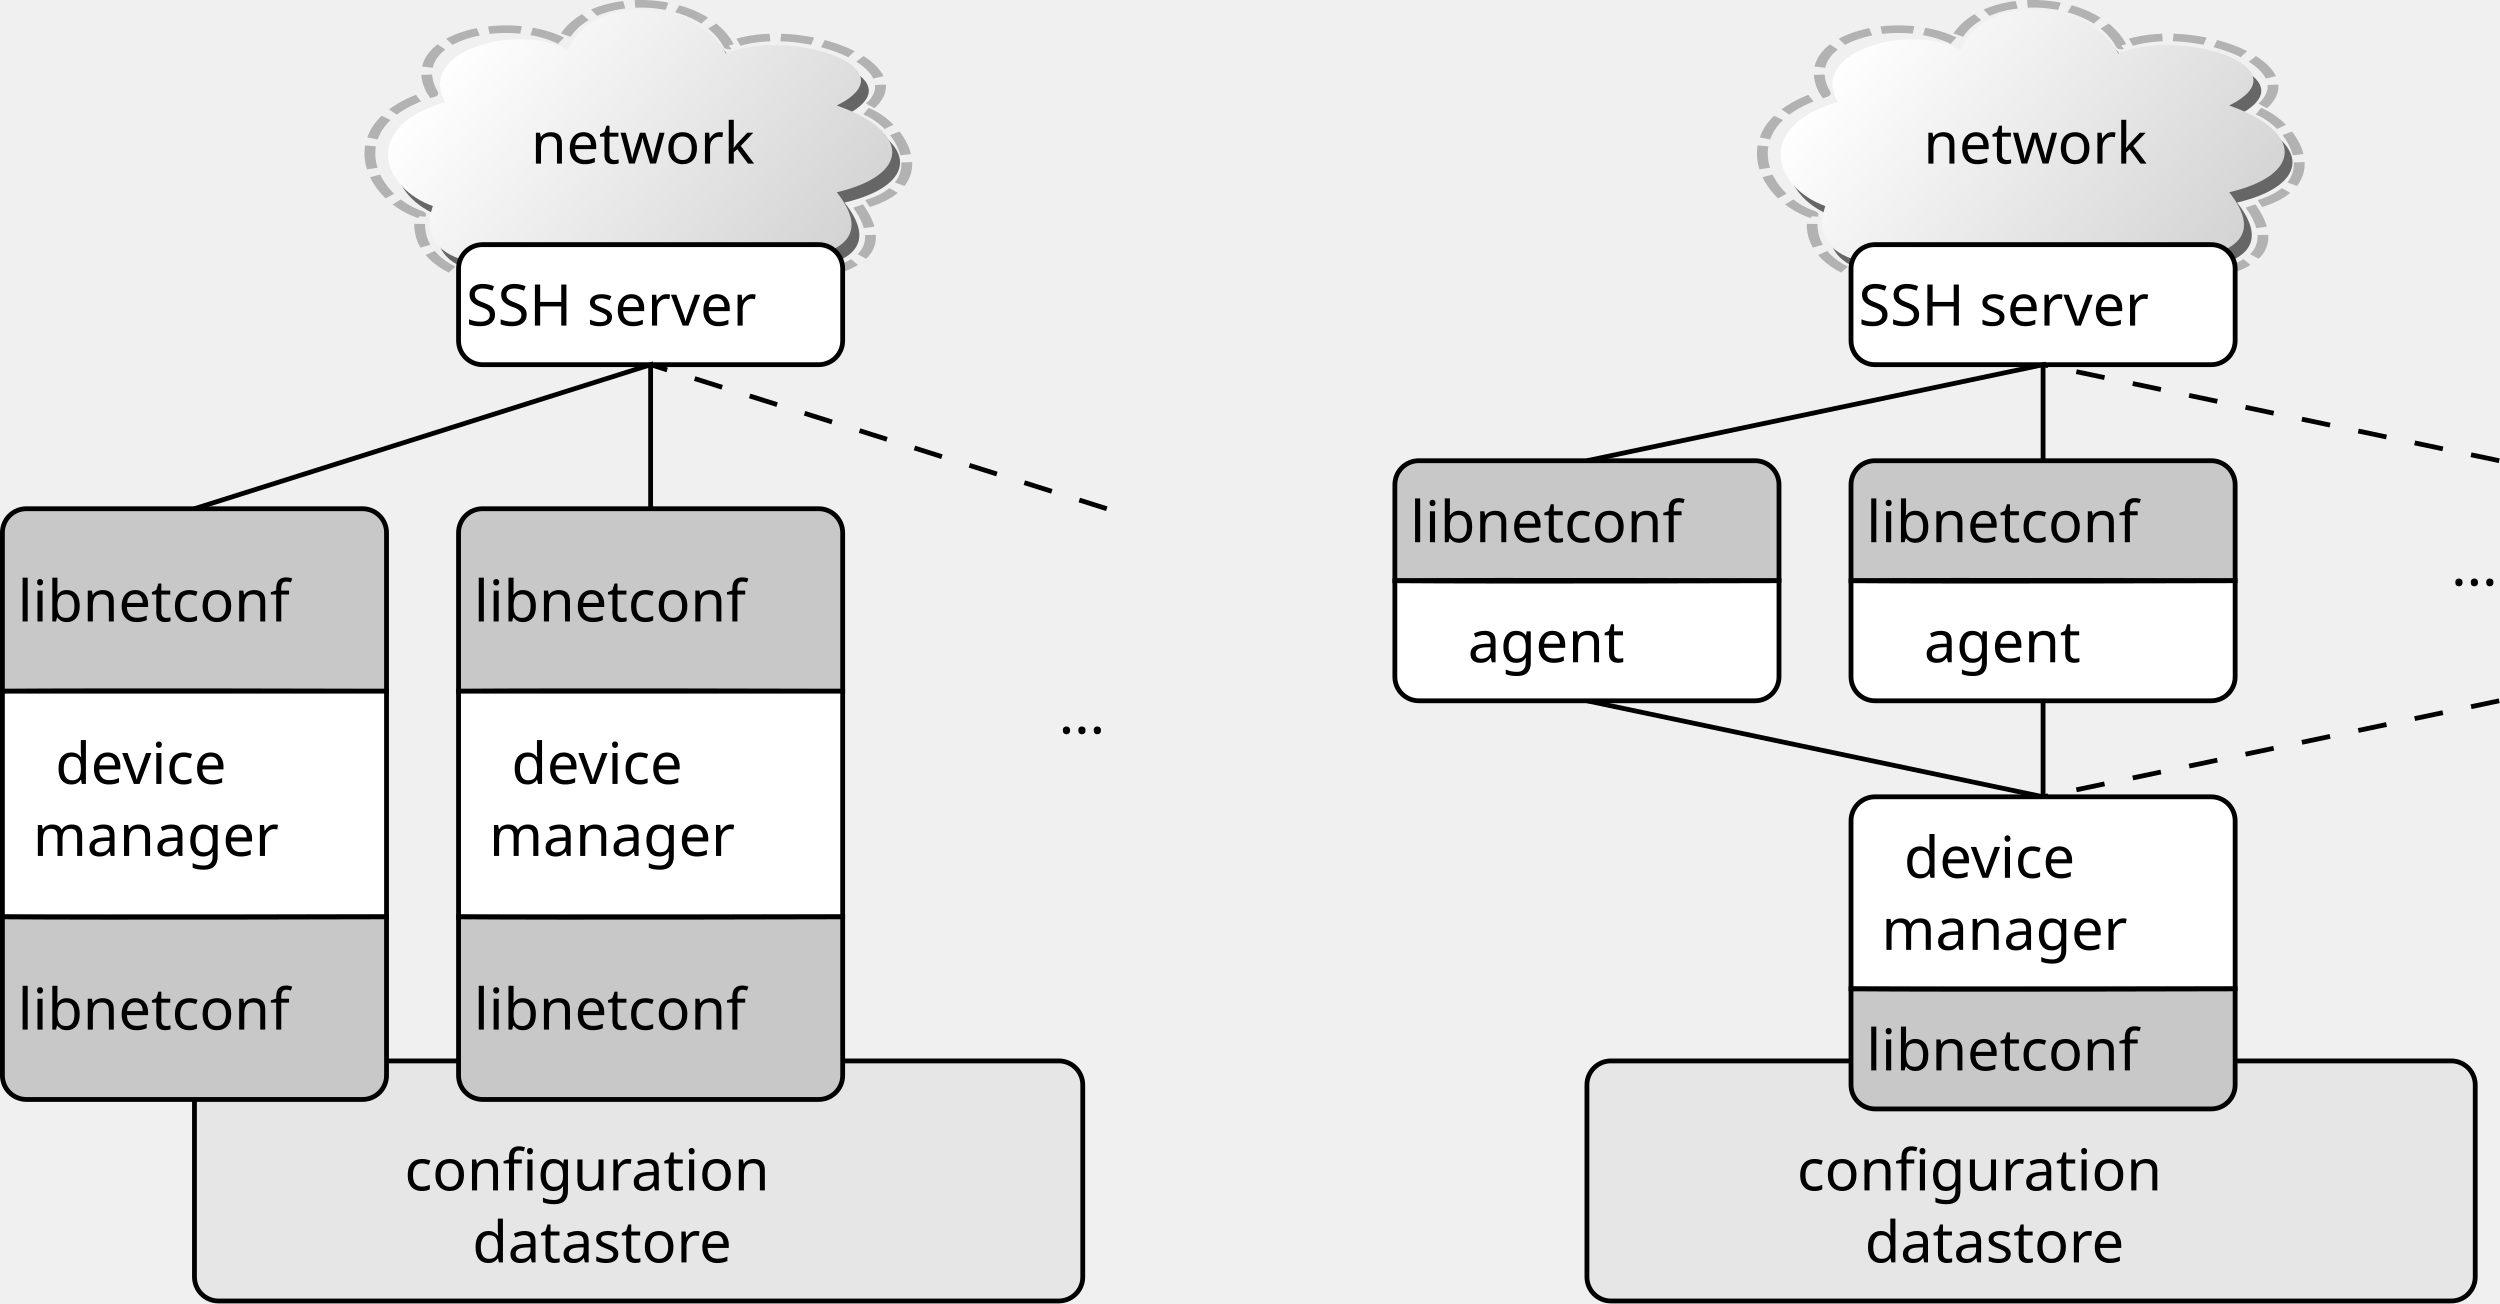
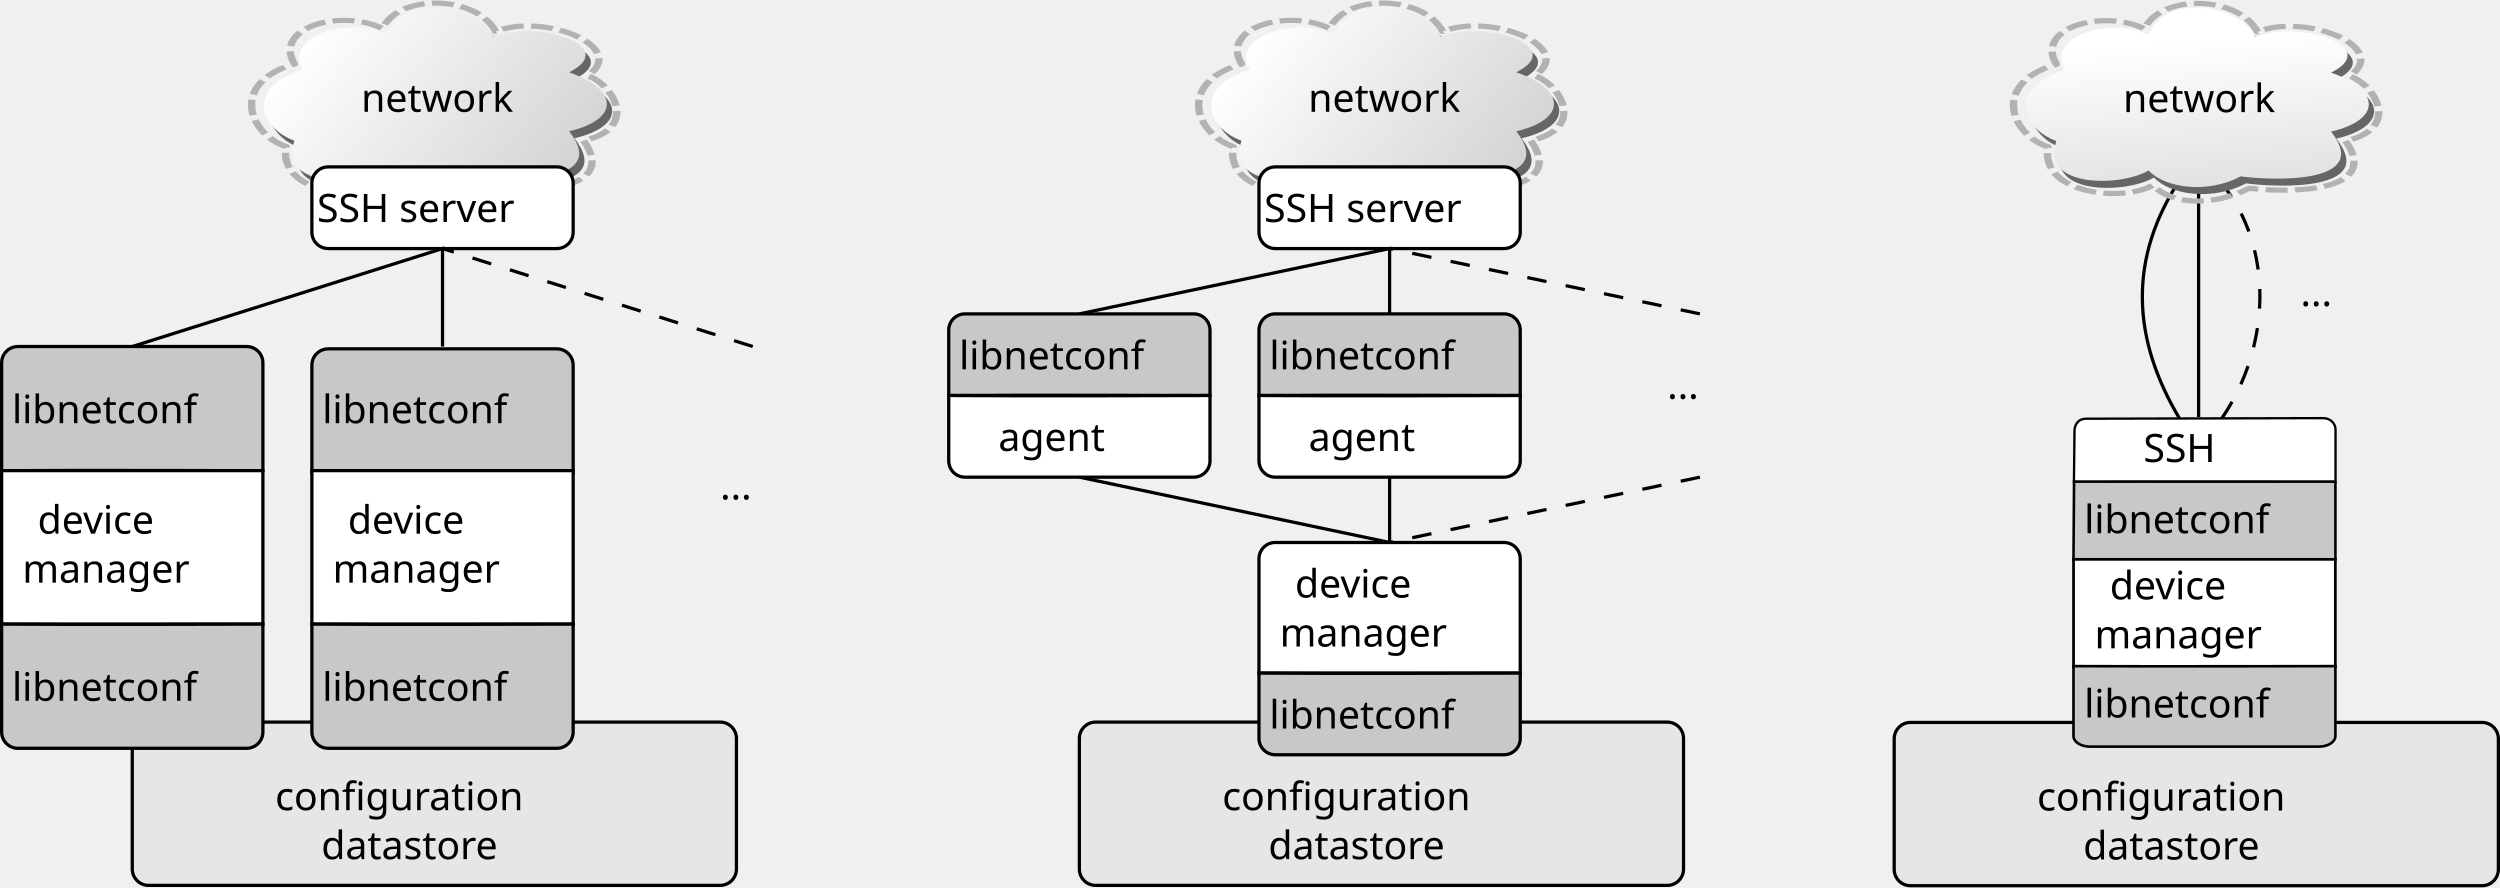
- <svg xmlns="http://www.w3.org/2000/svg" xmlns:xlink="http://www.w3.org/1999/xlink" width="520.66" height="271.461" id="svg2" version="1.1">
+ <svg xmlns="http://www.w3.org/2000/svg" xmlns:xlink="http://www.w3.org/1999/xlink" width="765.5" height="271.708" id="svg2" version="1.1">
  <defs id="defs3">
    <linearGradient id="linearGradient5705">
      <stop style="stop-color:#d3d3d3;stop-opacity:1;" offset="0" id="stop5707" />
      <stop style="stop-color:#ffffff;stop-opacity:1;" offset="1" id="stop5709" />
    </linearGradient>
    <radialGradient xlink:href="#linearGradient7555" id="radialGradient7561" cx="24.25" cy="99.25" fx="24.25" fy="99.25" r="40.25" gradientTransform="matrix(1,0,0,0.217391,0,95.67391)" gradientUnits="userSpaceOnUse" />
    <linearGradient xlink:href="#linearGradient7529" id="linearGradient7553" gradientUnits="userSpaceOnUse" x1="39.812" y1="71.043" x2="39.812" y2="75.247" />
    <linearGradient xlink:href="#linearGradient5983" id="linearGradient7551" gradientUnits="userSpaceOnUse" x1="6.344" y1="72.25" x2="45.656" y2="72.25" />
    <linearGradient xlink:href="#linearGradient7529" id="linearGradient7535" x1="39.812" y1="71.043" x2="39.812" y2="75.247" gradientUnits="userSpaceOnUse" />
    <linearGradient xlink:href="#linearGradient5983" id="linearGradient5989" x1="6.344" y1="72.25" x2="45.656" y2="72.25" gradientUnits="userSpaceOnUse" />
    <linearGradient id="WhiteTransparent">
      <stop id="stopWhiteFull" offset="0" style="stop-color:#ffffff;stop-opacity:1;" />
      <stop id="stopWhiteTransparent" offset="1" style="stop-color:#ffffff;stop-opacity:0;" />
    </linearGradient>
    <linearGradient id="TransparentWhite">
      <stop id="stopwhitefull" offset="0" style="stop-color:#ffffff;stop-opacity:0;" />
      <stop id="stopwhitetransparent" offset="1" style="stop-color:#ffffff;stop-opacity:1;" />
    </linearGradient>
    <linearGradient id="linearGradient3057">
      <stop id="stop3058" offset="0" style="stop-color:#000000;stop-opacity:0.192;" />
      <stop id="stop3059" offset="0.342" style="stop-color:#000000;stop-opacity:0.141;" />
      <stop id="stop3060" offset="1" style="stop-color:#ffffff;stop-opacity:0;" />
    </linearGradient>
    <linearGradient id="linearGradient2363">
      <stop id="stop2364" offset="0" style="stop-color:#ffffff;stop-opacity:0;" />
      <stop id="stop2365" offset="1" style="stop-color:#ffffff;stop-opacity:1;" />
    </linearGradient>
    <linearGradient id="linearGradient2372">
      <stop id="stop2373" offset="0" style="stop-color:#000000;stop-opacity:0.471;" />
      <stop id="stop2374" offset="1" style="stop-color:#000000;stop-opacity:0;" />
    </linearGradient>
    <linearGradient id="linearGradient2347">
      <stop id="stop2348" offset="0" style="stop-color:#ffffff;stop-opacity:0;" />
      <stop id="stop2349" offset="1" style="stop-color:#ffffff;stop-opacity:0.471;" />
    </linearGradient>
    <linearGradient id="linearGradient2341">
      <stop id="stop2342" offset="0" style="stop-color:#ffffff;stop-opacity:0.157;" />
      <stop id="stop2343" offset="1" style="stop-color:#ffffff;stop-opacity:1;" />
    </linearGradient>
    <linearGradient id="linearGradient5983">
      <stop style="stop-color:#ffffff;stop-opacity:1;" offset="0" id="stop5985" />
      <stop style="stop-color:#ffffff;stop-opacity:0;" offset="1" id="stop5987" />
    </linearGradient>
    <linearGradient id="linearGradient7529">
      <stop style="stop-color:#ffffff;stop-opacity:1;" offset="0" id="stop7531" />
      <stop style="stop-color:#ffffff;stop-opacity:0;" offset="1" id="stop7533" />
    </linearGradient>
    <linearGradient id="linearGradient7555">
      <stop style="stop-color:#2e2e2e;stop-opacity:0.469;" offset="0" id="stop7557" />
      <stop style="stop-color:#2e2e2e;stop-opacity:0;" offset="1" id="stop7559" />
    </linearGradient>
    <linearGradient id="linearGradient2424">
      <stop style="stop-color:#ffffff;stop-opacity:1;" offset="0" id="stop2426" />
      <stop style="stop-color:#ffffff;stop-opacity:0;" offset="1" id="stop2428" />
    </linearGradient>
    <linearGradient id="linearGradient2418">
      <stop style="stop-color:#ffffff;stop-opacity:0;" offset="0" id="stop2420" />
      <stop style="stop-color:#ffffff;stop-opacity:1;" offset="1" id="stop2422" />
    </linearGradient>
    <linearGradient id="linearGradient2409">
      <stop style="stop-color:#000000;stop-opacity:0.192;" offset="0" id="stop2411" />
      <stop style="stop-color:#000000;stop-opacity:0.141;" offset="0.342" id="stop2413" />
      <stop style="stop-color:#ffffff;stop-opacity:0;" offset="1" id="stop2415" />
    </linearGradient>
    <linearGradient id="linearGradient2402">
      <stop style="stop-color:#ffffff;stop-opacity:0;" offset="0" id="stop2404" />
      <stop style="stop-color:#ffffff;stop-opacity:1;" offset="1" id="stop2406" />
    </linearGradient>
    <linearGradient id="linearGradient2395">
      <stop style="stop-color:#000000;stop-opacity:0.471;" offset="0" id="stop2397" />
      <stop style="stop-color:#000000;stop-opacity:0;" offset="1" id="stop2399" />
    </linearGradient>
    <linearGradient id="linearGradient2388">
      <stop style="stop-color:#ffffff;stop-opacity:0;" offset="0" id="stop2390" />
      <stop style="stop-color:#ffffff;stop-opacity:0.471;" offset="1" id="stop2392" />
    </linearGradient>
    <linearGradient id="linearGradient2382">
      <stop style="stop-color:#ffffff;stop-opacity:0.157;" offset="0" id="stop2384" />
      <stop style="stop-color:#ffffff;stop-opacity:1;" offset="1" id="stop2386" />
    </linearGradient>
    <linearGradient y2="211.303" x2="576.574" y1="133.765" x1="575.891" gradientTransform="translate(-208.2214,109.7383)" gradientUnits="userSpaceOnUse" id="linearGradient29798" xlink:href="#linearGradient22094" />
    <linearGradient id="linearGradient22094">
      <stop id="stop22096" offset="0" style="stop-color:#000000;stop-opacity:1;" />
      <stop id="stop22098" offset="1" style="stop-color:#000000;stop-opacity:0;" />
    </linearGradient>
    <linearGradient y2="482.619" x2="265.581" y1="306.177" x1="705.013" gradientTransform="translate(-208.2214,109.7383)" gradientUnits="userSpaceOnUse" id="linearGradient29800" xlink:href="#linearGradient22983" />
    <linearGradient id="linearGradient22983">
      <stop id="stop22985" offset="0" style="stop-color:#000000;stop-opacity:1;" />
      <stop id="stop22987" offset="1" style="stop-color:#000000;stop-opacity:0;" />
    </linearGradient>
    <linearGradient y2="949.106" x2="659.709" y1="400.167" x1="491.757" gradientTransform="translate(-220.8835,106.9245)" gradientUnits="userSpaceOnUse" id="linearGradient29802" xlink:href="#linearGradient22094" />
    <linearGradient y2="560.569" x2="379.716" y1="560.569" x1="253.144" gradientUnits="userSpaceOnUse" id="linearGradient29804" xlink:href="#linearGradient24757" />
    <linearGradient id="linearGradient24757">
      <stop id="stop24759" offset="0" style="stop-color:#d5d5d5;stop-opacity:1;" />
      <stop id="stop24761" offset="1" style="stop-color:#848484;stop-opacity:0;" />
    </linearGradient>
    <linearGradient y2="611.481" x2="306.177" y1="596.632" x1="309.713" gradientTransform="translate(-9.015606,192.1563)" gradientUnits="userSpaceOnUse" id="linearGradient29806" xlink:href="#linearGradient24757" />
    <linearGradient y2="654.745" x2="191.449" y1="654.745" x1="177.953" gradientTransform="translate(225.2135,-257.0333)" gradientUnits="userSpaceOnUse" id="linearGradient29808" xlink:href="#linearGradient24757" />
    <linearGradient xlink:href="#linearGradient4105" id="linearGradient4172" gradientUnits="userSpaceOnUse" x1="73.641" y1="113.858" x2="35.608" y2="8.297" gradientTransform="translate(-84.0952,-4.477295)" />
    <linearGradient xlink:href="#linearGradient4130" id="linearGradient4169" gradientUnits="userSpaceOnUse" x1="9.575" y1="30.544" x2="71.071" y2="96.615" gradientTransform="translate(-84.0952,-4.477295)" />
    <radialGradient xlink:href="#linearGradient4118" id="radialGradient4164" gradientUnits="userSpaceOnUse" cx="57.106" cy="45.287" fx="57.106" fy="45.287" r="27.627" />
    <linearGradient xlink:href="#linearGradient4130" id="linearGradient4162" gradientUnits="userSpaceOnUse" x1="9.575" y1="30.544" x2="71.071" y2="96.615" />
    <linearGradient xlink:href="#linearGradient4105" id="linearGradient4160" gradientUnits="userSpaceOnUse" x1="73.641" y1="113.858" x2="35.608" y2="8.297" />
    <linearGradient xlink:href="#linearGradient4130" id="linearGradient4146" gradientUnits="userSpaceOnUse" x1="9.575" y1="30.544" x2="71.071" y2="96.615" />
    <linearGradient xlink:href="#linearGradient4105" id="linearGradient4144" gradientUnits="userSpaceOnUse" x1="73.641" y1="113.858" x2="35.608" y2="8.297" />
    <linearGradient xlink:href="#linearGradient4130" id="linearGradient4136" x1="9.575" y1="30.544" x2="71.071" y2="96.615" gradientUnits="userSpaceOnUse" />
    <radialGradient xlink:href="#linearGradient4118" id="radialGradient4124" cx="57.106" cy="45.287" fx="57.106" fy="45.287" r="27.627" gradientUnits="userSpaceOnUse" />
    <linearGradient xlink:href="#linearGradient4105" id="linearGradient4114" gradientUnits="userSpaceOnUse" x1="73.641" y1="113.858" x2="35.608" y2="8.297" />
    <linearGradient xlink:href="#linearGradient4105" id="linearGradient4111" x1="16.062" y1="85.069" x2="100.611" y2="85.069" gradientUnits="userSpaceOnUse" />
    <linearGradient id="linearGradient4105">
      <stop style="stop-color:#25a2ff;stop-opacity:1;" offset="0" id="stop4107" />
      <stop style="stop-color:#00659a;stop-opacity:1;" offset="1" id="stop4109" />
    </linearGradient>
    <linearGradient id="linearGradient4118">
      <stop style="stop-color:#ffd99b;stop-opacity:1;" offset="0" id="stop4120" />
      <stop style="stop-color:#b2986c;stop-opacity:1;" offset="1" id="stop4122" />
    </linearGradient>
    <linearGradient id="linearGradient4130">
      <stop style="stop-color:#ffffff;stop-opacity:1;" offset="0" id="stop4132" />
      <stop style="stop-color:#ffffff;stop-opacity:0;" offset="1" id="stop4134" />
    </linearGradient>
    <linearGradient xlink:href="#linearGradient22094" id="linearGradient2699" gradientUnits="userSpaceOnUse" gradientTransform="translate(-208.2214,109.7383)" x1="575.891" y1="133.765" x2="576.574" y2="211.303" />
    <linearGradient xlink:href="#linearGradient22983" id="linearGradient2701" gradientUnits="userSpaceOnUse" gradientTransform="translate(-208.2214,109.7383)" x1="705.013" y1="306.177" x2="265.581" y2="482.619" />
    <linearGradient xlink:href="#linearGradient22094" id="linearGradient2703" gradientUnits="userSpaceOnUse" gradientTransform="translate(-220.8835,106.9245)" x1="491.757" y1="400.167" x2="659.709" y2="949.106" />
    <linearGradient xlink:href="#linearGradient24757" id="linearGradient2705" gradientUnits="userSpaceOnUse" x1="253.144" y1="560.569" x2="379.716" y2="560.569" />
    <linearGradient xlink:href="#linearGradient24757" id="linearGradient2707" gradientUnits="userSpaceOnUse" gradientTransform="translate(-9.015606,192.1563)" x1="309.713" y1="596.632" x2="306.177" y2="611.481" />
    <linearGradient xlink:href="#linearGradient24757" id="linearGradient2709" gradientUnits="userSpaceOnUse" gradientTransform="translate(225.2135,-257.0333)" x1="177.953" y1="654.745" x2="191.449" y2="654.745" />
    <linearGradient xlink:href="#linearGradient5705" id="linearGradient5711" x1="513.197" y1="47.867" x2="428.063" y2="0.137" gradientUnits="userSpaceOnUse" gradientTransform="translate(-5.58361,1.02847)" />
    <linearGradient xlink:href="#linearGradient5705" id="linearGradient12509" gradientUnits="userSpaceOnUse" gradientTransform="translate(-5.58361,1.02847)" x1="513.197" y1="47.867" x2="428.063" y2="0.137" />
    <linearGradient xlink:href="#linearGradient5705-6" id="linearGradient12509-5" gradientUnits="userSpaceOnUse" gradientTransform="translate(-5.58361,1.02847)" x1="513.197" y1="47.867" x2="428.063" y2="0.137" />
    <linearGradient id="linearGradient5705-6">
      <stop style="stop-color:#d3d3d3;stop-opacity:1;" offset="0" id="stop5707-4" />
      <stop style="stop-color:#ffffff;stop-opacity:1;" offset="1" id="stop5709-1" />
    </linearGradient>
+     <linearGradient xlink:href="#linearGradient5705-8" id="linearGradient12509-1" gradientUnits="userSpaceOnUse" gradientTransform="translate(-5.58361,1.02847)" x1="438.075" y1="92.346" x2="428.063" y2="0.137" />
+     <linearGradient id="linearGradient5705-8">
+       <stop style="stop-color:#d3d3d3;stop-opacity:1;" offset="0" id="stop5707-8" />
+       <stop style="stop-color:#ffffff;stop-opacity:1;" offset="1" id="stop5709-4" />
+     </linearGradient>
  </defs>
-   <g id="layer1" transform="translate(-154.5,-56.41351)">
+   <g id="layer1" transform="translate(-154.5,-56.25576)">
    <path style="fill:#c8c8c8;fill-opacity:1;stroke:#000000;stroke-opacity:1" d="m 160,162.362 70,0 c 2.77,0 5,2.23 5,5 l 0,33.026 c 0,0 -59.398,-0.188 -80,0 l 0,-33.026 c 0,-2.77 2.23,-5 5,-5 z" id="rect3790-8-95" />
-     <path style="fill:#c8c8c8;fill-opacity:1;stroke:#000000;stroke-opacity:1" d="m 255,162.362 70,0 c 2.77,0 5,2.23 5,5 l 0,33.026 c 0,0 -59.398,-0.188 -80,0 l 0,-33.026 c 0,-2.77 2.23,-5 5,-5 z" id="rect3790-8-9-1" />
+     <path style="fill:#c8c8c8;fill-opacity:1;stroke:#000000;stroke-opacity:1" d="m 255,163.076 70,0 c 2.77,0 5,2.23 5,5 l 0,33.026 c 0,0 -59.398,-0.188 -80,0 l 0,-33.026 c 0,-2.77 2.23,-5 5,-5 z" id="rect3790-8-9-1" />
    <path style="fill:none;stroke:#000000;stroke-width:1px;stroke-linecap:butt;stroke-linejoin:miter;stroke-opacity:1" d="m 485,202.362 95,20 0,-30" id="path3942-6-5" />
    <path style="fill:none;stroke:#000000;stroke-width:1;stroke-linecap:butt;stroke-linejoin:miter;stroke-miterlimit:4;stroke-opacity:1;stroke-dasharray:6, 6;stroke-dashoffset:0" d="m 675,202.362 -95,20" id="path3942-4-7-5" />
    <g transform="matrix(1.026903,0,0,0.7226517,70.35752,-429.3055)" id="layer1-1">
      <g transform="translate(-252.7747,692.4156)" id="g12504">
        <path style="fill:#666666;fill-opacity:1;stroke:none" d="m 506,38.094 c 12.5,22.5 -17.613,20.74 -26.916,18.972 -10,7.5 -22.5,5 -27.5,-2.5 -7.972,6.82 -32.35,7.8 -27.5,-12.5 -10,-5 -15,-22.5 2.5,-30 -5.871,-14.69 14.324,-22.812 25,-15 5,-17.5 26.767,-13.282 31.916,1.028 12.5,-7.5 38.154,3.915 22.5,15 15,7.5 15,20 0,25 z" id="path5713" />
        <path style="fill:url(#linearGradient12509);fill-opacity:1;stroke:none" d="m 504.416,35.123 c 12.5,22.5 -17.613,20.74 -26.916,18.972 -10,7.5 -22.5,5 -27.5,-2.5 -7.972,6.82 -32.35,7.8 -27.5,-12.5 -10,-5 -15,-22.5 2.5,-30 -5.871,-14.69 14.324,-22.812 25,-15 5,-17.5 26.767,-13.282 31.916,1.028 12.5,-7.5 38.154,3.915 22.5,15 15,7.5 15,20 0,25 z" id="path3762" />
        <path style="fill:none;stroke:#b2b2b2;stroke-width:2.19;stroke-linejoin:round;stroke-miterlimit:4;stroke-opacity:1;stroke-dasharray:6.57, 2.19;stroke-dashoffset:0" d="m 508.75,39.094 c 11.25,22.5 -18.386,21.915 -28.752,20.012 -11.142,8.071 -23.177,6.809 -28.748,-1.262 -8.883,7.339 -33.75,3.75 -31.25,-16.25 -11.142,-5.381 -16.999,-26.929 2.5,-35 -6.542,-15.809 14.354,-23.407 26.25,-15 5,-15 28.013,-14.15 33.75,1.25 13.928,-8.071 40,6.25 27.5,18.75 7.5,3.75 15.463,22.119 -1.25,27.5 z" id="path9593" />
      </g>
    </g>
    <rect style="fill:#ffffff;fill-opacity:1;stroke:#000000;stroke-opacity:1" id="rect3811" width="80" height="47" x="155" y="200.362" ry="0" />
    <rect style="fill:#ffffff;fill-opacity:1;stroke:#000000;stroke-opacity:1" id="rect3817" width="80" height="25" x="250" y="107.362" ry="5" />
    <rect style="fill:#ffffff;fill-opacity:1;stroke:#000000;stroke-opacity:1" id="rect3811-8" width="80" height="47" x="250" y="200.362" ry="0" />
    <rect style="fill:#e6e6e6;fill-opacity:1;stroke:#000000;stroke-width:1;stroke-miterlimit:4;stroke-opacity:1;stroke-dasharray:none;stroke-dashoffset:0" id="rect3993" width="185" height="50" x="195" y="277.362" ry="5" />
    <path style="fill:#c8c8c8;fill-opacity:1;stroke:#000000;stroke-opacity:1" d="m 160,285.389 70,0 c 2.77,0 5,-2.23 5,-5 l 0,-33.026 c 0,0 -59.398,0.188 -80,0 l 0,33.026 c 0,2.77 2.23,5 5,5 z" id="rect3790-8" />
    <path style="fill:#c8c8c8;fill-opacity:1;stroke:#000000;stroke-opacity:1" d="m 255,285.389 70,0 c 2.77,0 5,-2.23 5,-5 l 0,-33.026 c 0,0 -59.398,0.188 -80,0 l 0,33.026 c 0,2.77 2.23,5 5,5 z" id="rect3790-8-9" />
    <text xml:space="preserve" style="font-size:12px;font-style:normal;font-weight:normal;text-align:center;line-height:125%;letter-spacing:0px;word-spacing:0px;text-anchor:middle;fill:#000000;fill-opacity:1;stroke:none;font-family:Sans" x="194.766" y="219.673" id="text2988">
      <tspan x="194.766" y="219.673" id="tspan2992">device</tspan>
      <tspan x="194.766" y="234.673" id="tspan3815">manager</tspan>
    </text>
    <text xml:space="preserve" style="font-size:12px;font-style:normal;font-weight:normal;text-align:center;line-height:125%;letter-spacing:0px;word-spacing:0px;text-anchor:middle;fill:#000000;fill-opacity:1;stroke:none;font-family:Sans" x="194.317" y="185.849" id="text2998">
      <tspan id="tspan3000" x="194.317" y="185.849">libnetconf</tspan>
    </text>
    <text xml:space="preserve" style="font-size:12px;font-style:normal;font-weight:normal;text-align:center;line-height:125%;letter-spacing:0px;word-spacing:0px;text-anchor:middle;fill:#000000;fill-opacity:1;stroke:none;font-family:Sans" x="194.317" y="270.849" id="text3002">
      <tspan x="194.317" y="270.849" id="tspan3006">libnetconf</tspan>
    </text>
    <text xml:space="preserve" style="font-size:12px;font-style:normal;font-weight:normal;text-align:center;line-height:125%;letter-spacing:0px;word-spacing:0px;text-anchor:middle;fill:#000000;fill-opacity:1;stroke:none;font-family:Sans" x="289.61" y="124.23" id="text2994">
      <tspan id="tspan2996" x="289.61" y="124.23">SSH server</tspan>
    </text>
    <text xml:space="preserve" style="font-size:12px;font-style:normal;font-weight:normal;text-align:center;line-height:125%;letter-spacing:0px;word-spacing:0px;text-anchor:middle;fill:#000000;fill-opacity:1;stroke:none;font-family:Sans" x="289.766" y="219.673" id="text2988-3">
      <tspan x="289.766" y="219.673" id="tspan2992-2">device</tspan>
      <tspan x="289.766" y="234.673" id="tspan3815-6">manager</tspan>
    </text>
    <text xml:space="preserve" style="font-size:12px;font-style:normal;font-weight:normal;text-align:center;line-height:125%;letter-spacing:0px;word-spacing:0px;text-anchor:middle;fill:#000000;fill-opacity:1;stroke:none;font-family:Sans" x="289.317" y="185.849" id="text2998-2">
      <tspan id="tspan3000-8" x="289.317" y="185.849">libnetconf</tspan>
    </text>
    <text xml:space="preserve" style="font-size:12px;font-style:normal;font-weight:normal;text-align:center;line-height:125%;letter-spacing:0px;word-spacing:0px;text-anchor:middle;fill:#000000;fill-opacity:1;stroke:none;font-family:Sans" x="289.317" y="270.849" id="text3002-8">
      <tspan x="289.317" y="270.849" id="tspan3006-8">libnetconf</tspan>
    </text>
    <text xml:space="preserve" style="font-size:12px;font-style:normal;font-weight:normal;line-height:125%;letter-spacing:0px;word-spacing:0px;fill:#000000;fill-opacity:1;stroke:none;font-family:Sans" x="265.092" y="90.494" id="text3938">
      <tspan id="tspan3940" x="265.092" y="90.494">network</tspan>
    </text>
    <path style="fill:none;stroke:#000000;stroke-width:1px;stroke-linecap:butt;stroke-linejoin:miter;stroke-opacity:1" d="m 195,162.362 95,-30 0,30" id="path3942" />
    <path style="fill:none;stroke:#000000;stroke-width:1;stroke-linecap:butt;stroke-linejoin:miter;stroke-miterlimit:4;stroke-opacity:1;stroke-dasharray:6, 6;stroke-dashoffset:0" d="m 385,162.362 -95,-30" id="path3942-4" />
    <text xml:space="preserve" style="font-size:12px;font-style:normal;font-weight:normal;line-height:125%;letter-spacing:0px;word-spacing:0px;fill:#000000;fill-opacity:1;stroke:none;font-family:Sans" x="375" y="209.164" id="text3962">
      <tspan id="tspan3964" x="375" y="209.164">...</tspan>
    </text>
    <text xml:space="preserve" style="font-size:12px;font-style:normal;font-weight:normal;text-align:center;line-height:125%;letter-spacing:0px;word-spacing:0px;text-anchor:middle;fill:#000000;fill-opacity:1;stroke:none;font-family:Sans" x="287.685" y="304.332" id="text3012">
      <tspan id="tspan3014" x="287.685" y="304.332">configuration</tspan>
      <tspan x="287.685" y="319.332" id="tspan3016">datastore</tspan>
    </text>
    <g transform="matrix(1.026903,0,0,0.7226517,360.3575,-429.3055)" id="layer1-1-2">
      <g transform="translate(-252.7747,692.4156)" id="g12504-3">
        <path style="fill:#666666;fill-opacity:1;stroke:none" d="m 506,38.094 c 12.5,22.5 -17.613,20.74 -26.916,18.972 -10,7.5 -22.5,5 -27.5,-2.5 -7.972,6.82 -32.35,7.8 -27.5,-12.5 -10,-5 -15,-22.5 2.5,-30 -5.871,-14.69 14.324,-22.812 25,-15 5,-17.5 26.767,-13.282 31.916,1.028 12.5,-7.5 38.154,3.915 22.5,15 15,7.5 15,20 0,25 z" id="path5713-5" />
        <path style="fill:url(#linearGradient12509-5);fill-opacity:1;stroke:none" d="m 504.416,35.123 c 12.5,22.5 -17.613,20.74 -26.916,18.972 -10,7.5 -22.5,5 -27.5,-2.5 -7.972,6.82 -32.35,7.8 -27.5,-12.5 -10,-5 -15,-22.5 2.5,-30 -5.871,-14.69 14.324,-22.812 25,-15 5,-17.5 26.767,-13.282 31.916,1.028 12.5,-7.5 38.154,3.915 22.5,15 15,7.5 15,20 0,25 z" id="path3762-4" />
        <path style="fill:none;stroke:#b2b2b2;stroke-width:2.19;stroke-linejoin:round;stroke-miterlimit:4;stroke-opacity:1;stroke-dasharray:6.57, 2.19;stroke-dashoffset:0" d="m 508.75,39.094 c 11.25,22.5 -18.386,21.915 -28.752,20.012 -11.142,8.071 -23.177,6.809 -28.748,-1.262 -8.883,7.339 -33.75,3.75 -31.25,-16.25 -11.142,-5.381 -16.999,-26.929 2.5,-35 -6.542,-15.809 14.354,-23.407 26.25,-15 5,-15 28.013,-14.15 33.75,1.25 13.928,-8.071 40,6.25 27.5,18.75 7.5,3.75 15.463,22.119 -1.25,27.5 z" id="path9593-3" />
      </g>
    </g>
    <rect style="fill:#ffffff;fill-opacity:1;stroke:#000000;stroke-opacity:1" id="rect3817-1" width="80" height="25" x="540" y="107.362" ry="5" />
    <rect style="fill:#e6e6e6;fill-opacity:1;stroke:#000000;stroke-width:1;stroke-miterlimit:4;stroke-opacity:1;stroke-dasharray:none;stroke-dashoffset:0" id="rect3993-3" width="185" height="50" x="485" y="277.362" ry="5" />
    <text xml:space="preserve" style="font-size:12px;font-style:normal;font-weight:normal;text-align:center;line-height:125%;letter-spacing:0px;word-spacing:0px;text-anchor:middle;fill:#000000;fill-opacity:1;stroke:none;font-family:Sans" x="579.61" y="124.23" id="text2994-3">
      <tspan id="tspan2996-5" x="579.61" y="124.23">SSH server</tspan>
    </text>
    <text xml:space="preserve" style="font-size:12px;font-style:normal;font-weight:normal;line-height:125%;letter-spacing:0px;word-spacing:0px;fill:#000000;fill-opacity:1;stroke:none;font-family:Sans" x="555.092" y="90.494" id="text3938-1">
      <tspan id="tspan3940-5" x="555.092" y="90.494">network</tspan>
    </text>
    <path style="fill:none;stroke:#000000;stroke-width:1px;stroke-linecap:butt;stroke-linejoin:miter;stroke-opacity:1" d="m 485,152.362 95,-20 0,30" id="path3942-6" />
    <path style="fill:none;stroke:#000000;stroke-width:1;stroke-linecap:butt;stroke-linejoin:miter;stroke-miterlimit:4;stroke-opacity:1;stroke-dasharray:6, 6;stroke-dashoffset:0" d="M 675,152.362 580,132.362" id="path3942-4-7" />
    <text xml:space="preserve" style="font-size:12px;font-style:normal;font-weight:normal;line-height:125%;letter-spacing:0px;word-spacing:0px;fill:#000000;fill-opacity:1;stroke:none;font-family:Sans" x="665" y="178.35" id="text3962-1">
      <tspan id="tspan3964-9" x="665" y="178.35">...</tspan>
    </text>
    <text xml:space="preserve" style="font-size:12px;font-style:normal;font-weight:normal;text-align:center;line-height:125%;letter-spacing:0px;word-spacing:0px;text-anchor:middle;fill:#000000;fill-opacity:1;stroke:none;font-family:Sans" x="577.685" y="304.332" id="text3012-0">
      <tspan id="tspan3014-4" x="577.685" y="304.332">configuration</tspan>
      <tspan x="577.685" y="319.332" id="tspan3016-4">datastore</tspan>
    </text>
    <path style="fill:#c8c8c8;fill-opacity:1;stroke:#000000;stroke-opacity:1" d="m 450,152.362 70,0 c 2.77,0 5,2.23 5,5 l 0,20 c 0,0 -59.398,-0.188 -80,0 l 0,-20 c 0,-2.77 2.23,-5 5,-5 z" id="rect3790-9-2" />
    <path style="fill:#ffffff;fill-opacity:1;stroke:#000000;stroke-opacity:1" d="m 450,202.362 70,0 c 2.77,0 5,-2.23 5,-5 l 0,-20 c 0,0 -59.398,0.188 -80,0 l 0,20 c 0,2.77 2.23,5 5,5 z" id="rect3790-8-9-6" />
    <text xml:space="preserve" style="font-size:12px;font-style:normal;font-weight:normal;text-align:center;line-height:125%;letter-spacing:0px;word-spacing:0px;text-anchor:middle;fill:#000000;fill-opacity:1;stroke:none;font-family:Sans" x="484.317" y="169.336" id="text2998-2-0">
      <tspan id="tspan3000-8-4" x="484.317" y="169.336">libnetconf</tspan>
    </text>
    <text xml:space="preserve" style="font-size:12px;font-style:normal;font-weight:normal;text-align:center;line-height:125%;letter-spacing:0px;word-spacing:0px;text-anchor:middle;fill:#000000;fill-opacity:1;stroke:none;font-family:Sans" x="484.317" y="194.336" id="text3002-8-3">
      <tspan x="484.317" y="194.336" id="tspan3006-8-17">agent</tspan>
    </text>
    <path style="fill:#c8c8c8;fill-opacity:1;stroke:#000000;stroke-opacity:1" d="m 545,152.362 70,0 c 2.77,0 5,2.23 5,5 l 0,20 c 0,0 -59.398,-0.188 -80,0 l 0,-20 c 0,-2.77 2.23,-5 5,-5 z" id="rect3790-9-2-2" />
    <path style="fill:#ffffff;fill-opacity:1;stroke:#000000;stroke-opacity:1" d="m 545,202.362 70,0 c 2.77,0 5,-2.23 5,-5 l 0,-20 c 0,0 -59.398,0.188 -80,0 l 0,20 c 0,2.77 2.23,5 5,5 z" id="rect3790-8-9-6-9" />
    <text xml:space="preserve" style="font-size:12px;font-style:normal;font-weight:normal;text-align:center;line-height:125%;letter-spacing:0px;word-spacing:0px;text-anchor:middle;fill:#000000;fill-opacity:1;stroke:none;font-family:Sans" x="579.317" y="169.336" id="text2998-2-0-5">
      <tspan id="tspan3000-8-4-2" x="579.317" y="169.336">libnetconf</tspan>
    </text>
    <text xml:space="preserve" style="font-size:12px;font-style:normal;font-weight:normal;text-align:center;line-height:125%;letter-spacing:0px;word-spacing:0px;text-anchor:middle;fill:#000000;fill-opacity:1;stroke:none;font-family:Sans" x="579.317" y="194.336" id="text3002-8-3-5">
      <tspan x="579.317" y="194.336" id="tspan3006-8-17-0">agent</tspan>
    </text>
    <path style="fill:#ffffff;fill-opacity:1;stroke:#000000;stroke-opacity:1" d="m 545,222.362 70,0 c 2.77,0 5,2.23 5,5 l 0,35 -80,0 0,-35 c 0,-2.77 2.23,-5 5,-5 z" id="rect3811-8-9" />
    <path style="fill:#c8c8c8;fill-opacity:1;stroke:#000000;stroke-opacity:1" d="m 545,287.362 70,0 c 2.77,0 5,-2.23 5,-5 l 0,-20 c 0,0 -59.398,0.188 -80,0 l 0,20 c 0,2.77 2.23,5 5,5 z" id="rect3790-8-9-64" />
    <text xml:space="preserve" style="font-size:12px;font-style:normal;font-weight:normal;text-align:center;line-height:125%;letter-spacing:0px;word-spacing:0px;text-anchor:middle;fill:#000000;fill-opacity:1;stroke:none;font-family:Sans" x="579.766" y="239.23" id="text2988-3-0">
      <tspan x="579.766" y="239.23" id="tspan2992-2-3">device</tspan>
      <tspan x="579.766" y="254.23" id="tspan3815-6-9">manager</tspan>
    </text>
    <text xml:space="preserve" style="font-size:12px;font-style:normal;font-weight:normal;text-align:center;line-height:125%;letter-spacing:0px;word-spacing:0px;text-anchor:middle;fill:#000000;fill-opacity:1;stroke:none;font-family:Sans" x="579.317" y="279.336" id="text3002-8-5">
      <tspan x="579.317" y="279.336" id="tspan3006-8-0">libnetconf</tspan>
    </text>
+     <path style="fill:#ffffff;fill-opacity:1;stroke:#000000;stroke-width:0.718;stroke-opacity:1" d="m 793.297,184.466 72.407,-0.179 c 2.774,-0.007 3.937,2.04 3.937,3.465 l 0,16.094 c 0,0 -59.475,-0.097 -80.104,0 l 0.178,-15.737 c 0.016,-1.425 0.807,-3.636 3.581,-3.643 z" id="rect3790-8-95-8" />
+     <path style="fill:#c8c8c8;fill-opacity:1;stroke:#000000;stroke-width:0.795;stroke-opacity:1" d="m 869.603,203.724 0,23.833 c 0,0 -59.55,-0.118 -80.205,0 l 0.179,-23.833 c 25.235,-0.018 54.311,0.009 80.027,0 z" id="rect3790-8-9-1-0" />
+     <rect style="fill:#ffffff;fill-opacity:1;stroke:#000000;stroke-width:0.837;stroke-opacity:1" id="rect3811-8-0" width="80.163" height="32.877" x="789.419" y="227.525" ry="0" />
+     <rect style="fill:#e6e6e6;fill-opacity:1;stroke:#000000;stroke-width:1;stroke-miterlimit:4;stroke-opacity:1;stroke-dasharray:none;stroke-dashoffset:0" id="rect3993-0" width="185" height="50" x="734.5" y="277.464" ry="5" />
+     <path style="fill:#c8c8c8;fill-opacity:1;stroke:#000000;stroke-width:0.806;stroke-opacity:1" d="m 794.415,284.873 70.17,0 c 2.777,0 5.012,-1.446 5.012,-3.241 l 0,-21.408 c 0,0 -59.542,0.122 -80.194,0 l 0,21.408 c 0,1.796 2.235,3.241 5.012,3.241 z" id="rect3790-8-9-9" />
+     <text xml:space="preserve" style="font-size:12px;font-style:normal;font-weight:normal;text-align:center;line-height:125%;letter-spacing:0px;word-spacing:0px;text-anchor:middle;fill:#000000;fill-opacity:1;stroke:none;font-family:Sans" x="829.646" y="197.725" id="text2994-8">
+       <tspan x="829.646" y="197.725" id="tspan3615">SSH</tspan>
+     </text>
+     <text xml:space="preserve" style="font-size:12px;font-style:normal;font-weight:normal;text-align:center;line-height:125%;letter-spacing:0px;word-spacing:0px;text-anchor:middle;fill:#000000;fill-opacity:1;stroke:none;font-family:Sans" x="829.266" y="239.774" id="text2988-3-1">
+       <tspan x="829.266" y="239.774" id="tspan2992-2-4">device</tspan>
+       <tspan x="829.266" y="254.774" id="tspan3815-6-8">manager</tspan>
+     </text>
+     <text xml:space="preserve" style="font-size:12px;font-style:normal;font-weight:normal;text-align:center;line-height:125%;letter-spacing:0px;word-spacing:0px;text-anchor:middle;fill:#000000;fill-opacity:1;stroke:none;font-family:Sans" x="828.817" y="219.522" id="text2998-2-9">
+       <tspan id="tspan3000-8-7" x="828.817" y="219.522">libnetconf</tspan>
+     </text>
+     <text xml:space="preserve" style="font-size:12px;font-style:normal;font-weight:normal;text-align:center;line-height:125%;letter-spacing:0px;word-spacing:0px;text-anchor:middle;fill:#000000;fill-opacity:1;stroke:none;font-family:Sans" x="828.817" y="275.951" id="text3002-8-9">
+       <tspan x="828.817" y="275.951" id="tspan3006-8-9">libnetconf</tspan>
+     </text>
+     <path style="fill:none;stroke:#000000;stroke-width:1;stroke-linecap:butt;stroke-linejoin:miter;stroke-miterlimit:4;stroke-opacity:1;stroke-dasharray:none" d="m 822.586,110.37 c -16.923,25.103 -15.098,49.905 -0.727,74.008" id="path4411" />
+     <path style="fill:none;stroke:#000000;stroke-width:1;stroke-linecap:butt;stroke-linejoin:miter;stroke-miterlimit:4;stroke-opacity:1;stroke-dasharray:none" d="m 673.214,55.211 0,72.321" id="path3619" transform="translate(154.5,56.41351)" />
+     <path style="fill:none;stroke:#000000;stroke-width:1;stroke-linecap:butt;stroke-linejoin:miter;stroke-miterlimit:4;stroke-opacity:1;stroke-dasharray:6, 6;stroke-dashoffset:0" d="m 834.791,184.384 c 14.893,-21.691 16.287,-52.043 -0.057,-72.046" id="path4411-0" />
+     <g transform="matrix(1.026903,0,0,0.7226517,609.8575,-429.2038)" id="layer1-1-6">
+       <g transform="translate(-252.7747,692.4156)" id="g12504-2">
+         <path style="fill:#666666;fill-opacity:1;stroke:none" d="m 506,38.094 c 12.5,22.5 -17.613,20.74 -26.916,18.972 -10,7.5 -22.5,5 -27.5,-2.5 -7.972,6.82 -32.35,7.8 -27.5,-12.5 -10,-5 -15,-22.5 2.5,-30 -5.871,-14.69 14.324,-22.812 25,-15 5,-17.5 26.767,-13.282 31.916,1.028 12.5,-7.5 38.154,3.915 22.5,15 15,7.5 15,20 0,25 z" id="path5713-4" />
+         <path style="fill:url(#linearGradient12509-1);fill-opacity:1;stroke:none" d="m 504.416,35.123 c 12.5,22.5 -17.613,20.74 -26.916,18.972 -10,7.5 -22.5,5 -27.5,-2.5 -7.972,6.82 -32.35,7.8 -27.5,-12.5 -10,-5 -15,-22.5 2.5,-30 -5.871,-14.69 14.324,-22.812 25,-15 5,-17.5 26.767,-13.282 31.916,1.028 12.5,-7.5 38.154,3.915 22.5,15 15,7.5 15,20 0,25 z" id="path3762-1" />
+         <path style="fill:none;stroke:#b2b2b2;stroke-width:2.19;stroke-linejoin:round;stroke-miterlimit:4;stroke-opacity:1;stroke-dasharray:6.57, 2.19;stroke-dashoffset:0" d="m 508.75,39.094 c 11.25,22.5 -18.386,21.915 -28.752,20.012 -11.142,8.071 -23.177,6.809 -28.748,-1.262 -8.883,7.339 -33.75,3.75 -31.25,-16.25 -11.142,-5.381 -16.999,-26.929 2.5,-35 -6.542,-15.809 14.354,-23.407 26.25,-15 5,-15 28.013,-14.15 33.75,1.25 13.928,-8.071 40,6.25 27.5,18.75 7.5,3.75 15.463,22.119 -1.25,27.5 z" id="path9593-7" />
+       </g>
+     </g>
+     <text xml:space="preserve" style="font-size:12px;font-style:normal;font-weight:normal;line-height:125%;letter-spacing:0px;word-spacing:0px;fill:#000000;fill-opacity:1;stroke:none;font-family:Sans" x="804.592" y="90.596" id="text3938-5">
+       <tspan id="tspan3940-57" x="804.592" y="90.596">network</tspan>
+     </text>
+     <text xml:space="preserve" style="font-size:12px;font-style:normal;font-weight:normal;line-height:125%;letter-spacing:0px;word-spacing:0px;fill:#000000;fill-opacity:1;stroke:none;font-family:Sans" x="858.91" y="149.949" id="text3962-9">
+       <tspan id="tspan3964-2" x="858.91" y="149.949">...</tspan>
+     </text>
+     <text xml:space="preserve" style="font-size:12px;font-style:normal;font-weight:normal;text-align:center;line-height:125%;letter-spacing:0px;word-spacing:0px;text-anchor:middle;fill:#000000;fill-opacity:1;stroke:none;font-family:Sans" x="827.185" y="304.433" id="text3012-3">
+       <tspan id="tspan3014-7" x="827.185" y="304.433">configuration</tspan>
+       <tspan x="827.185" y="319.433" id="tspan3016-45">datastore</tspan>
+     </text>
  </g>
</svg>
